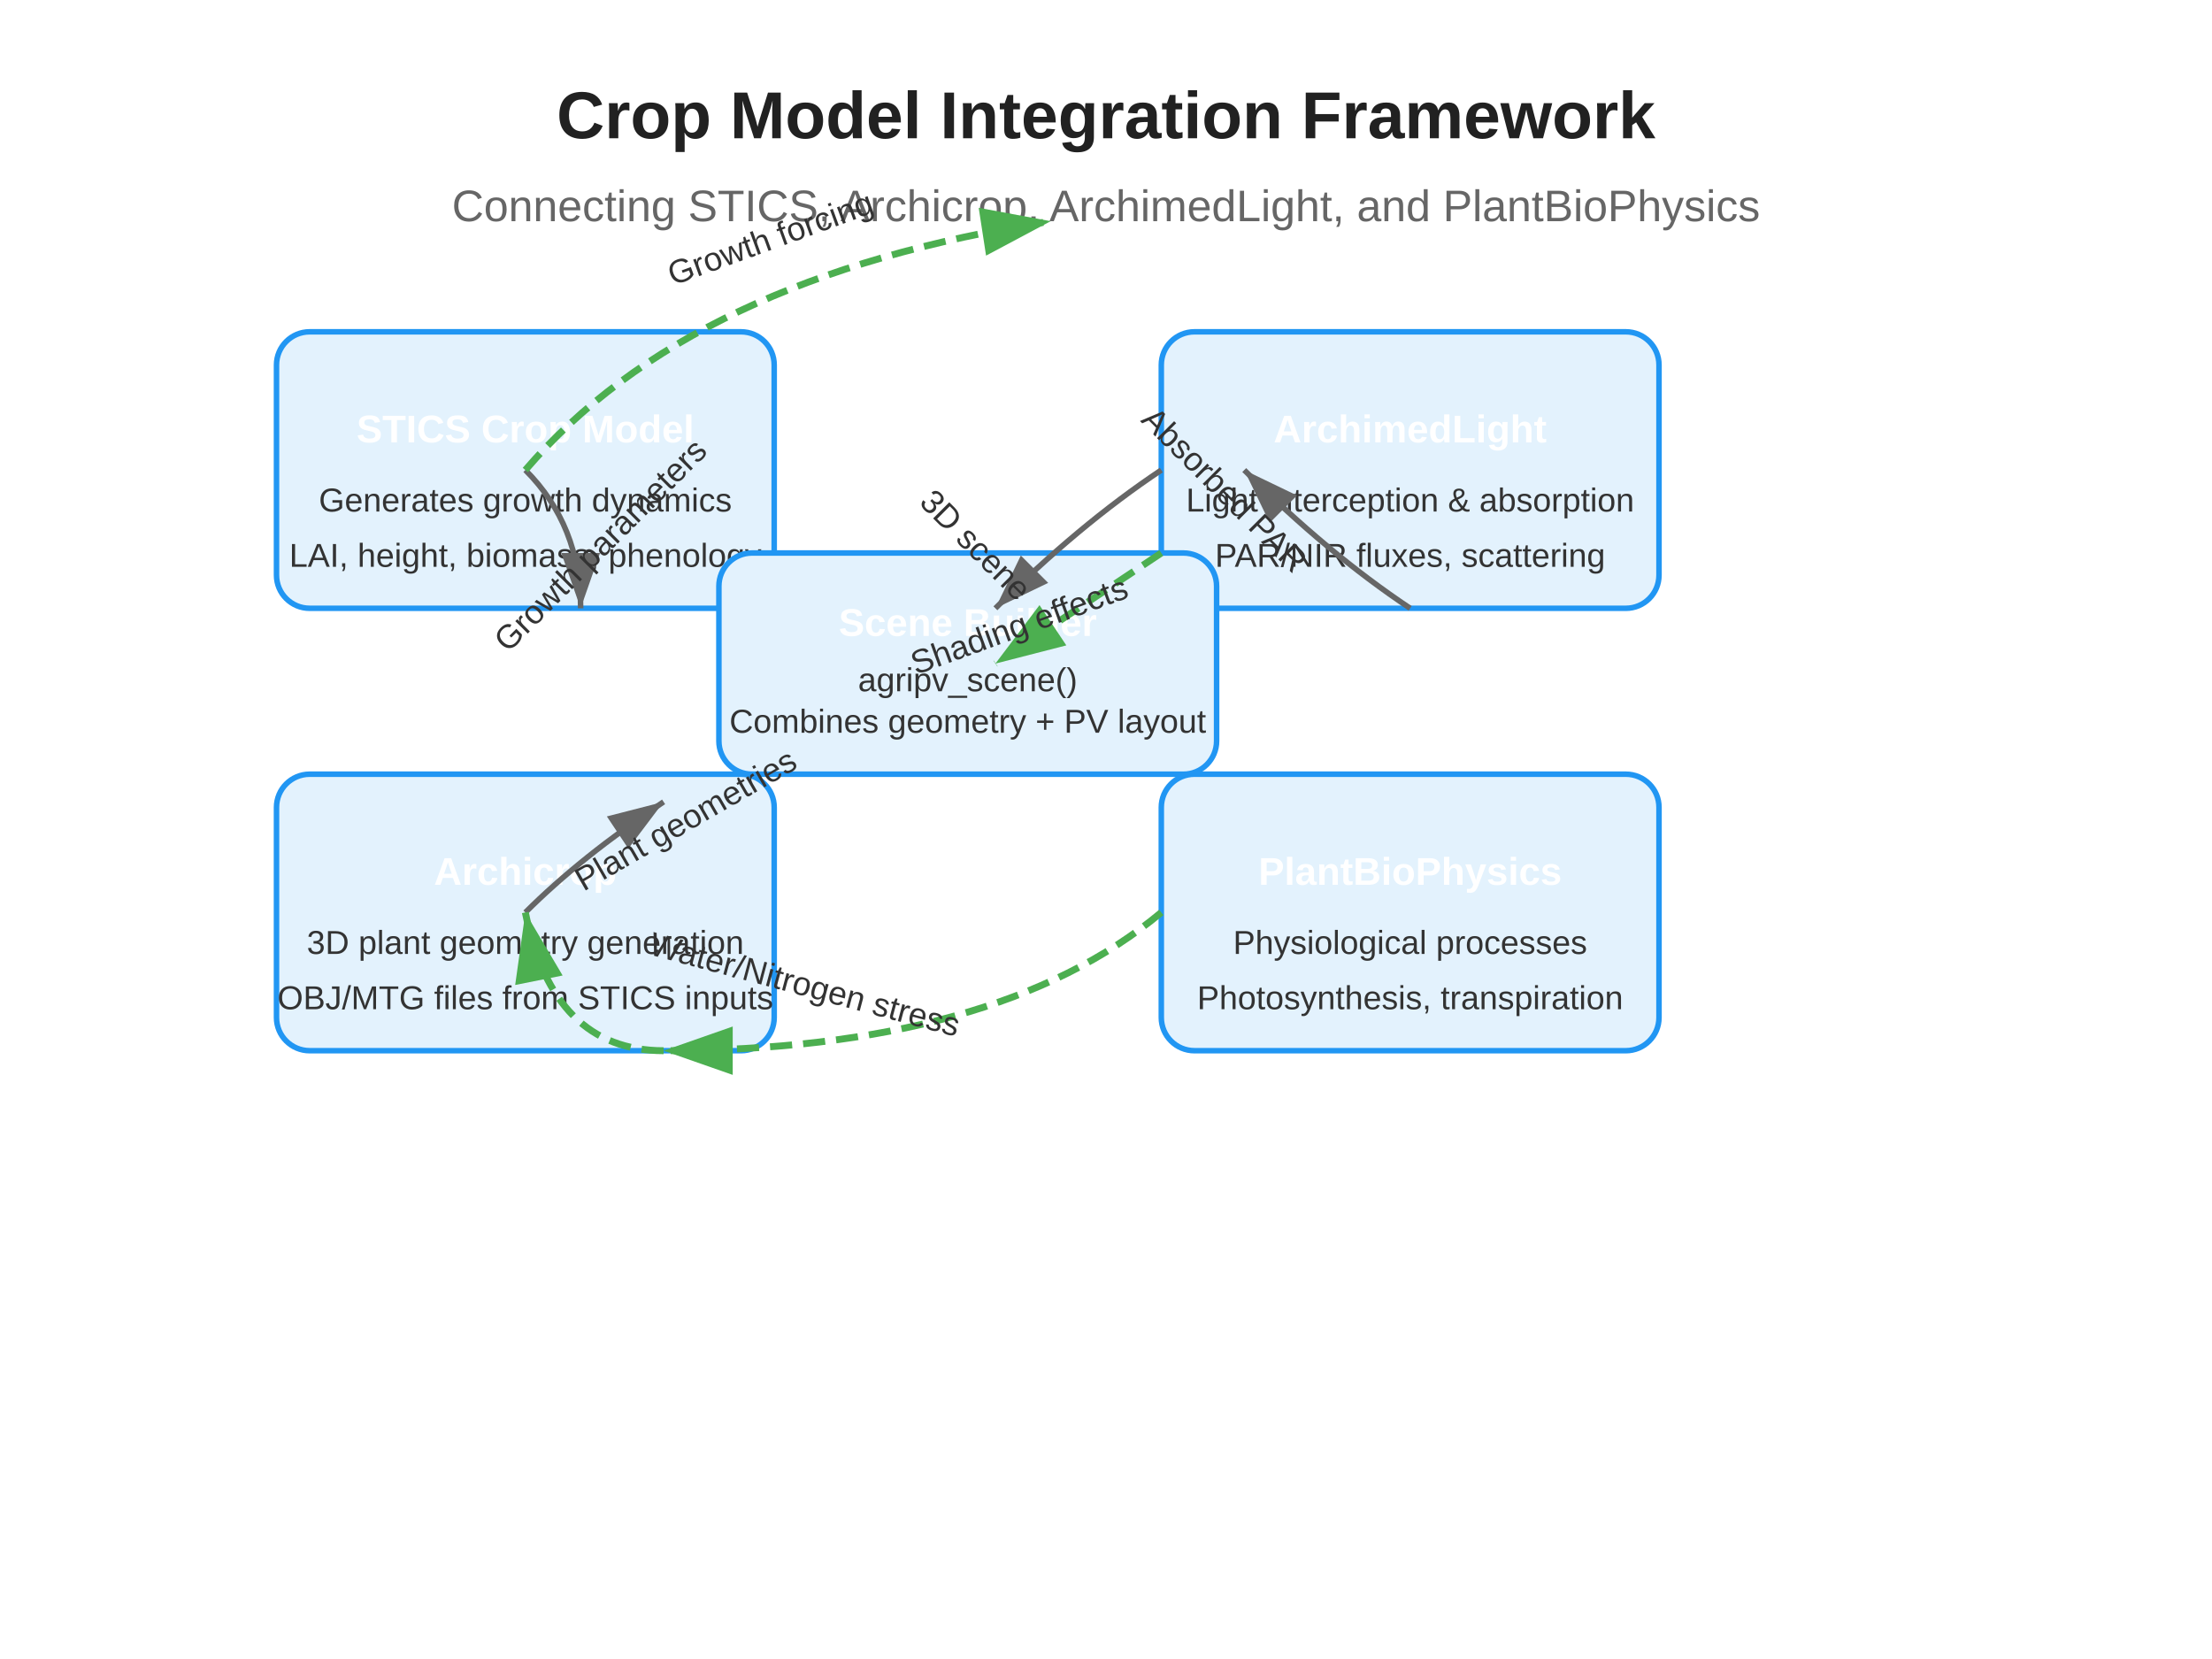
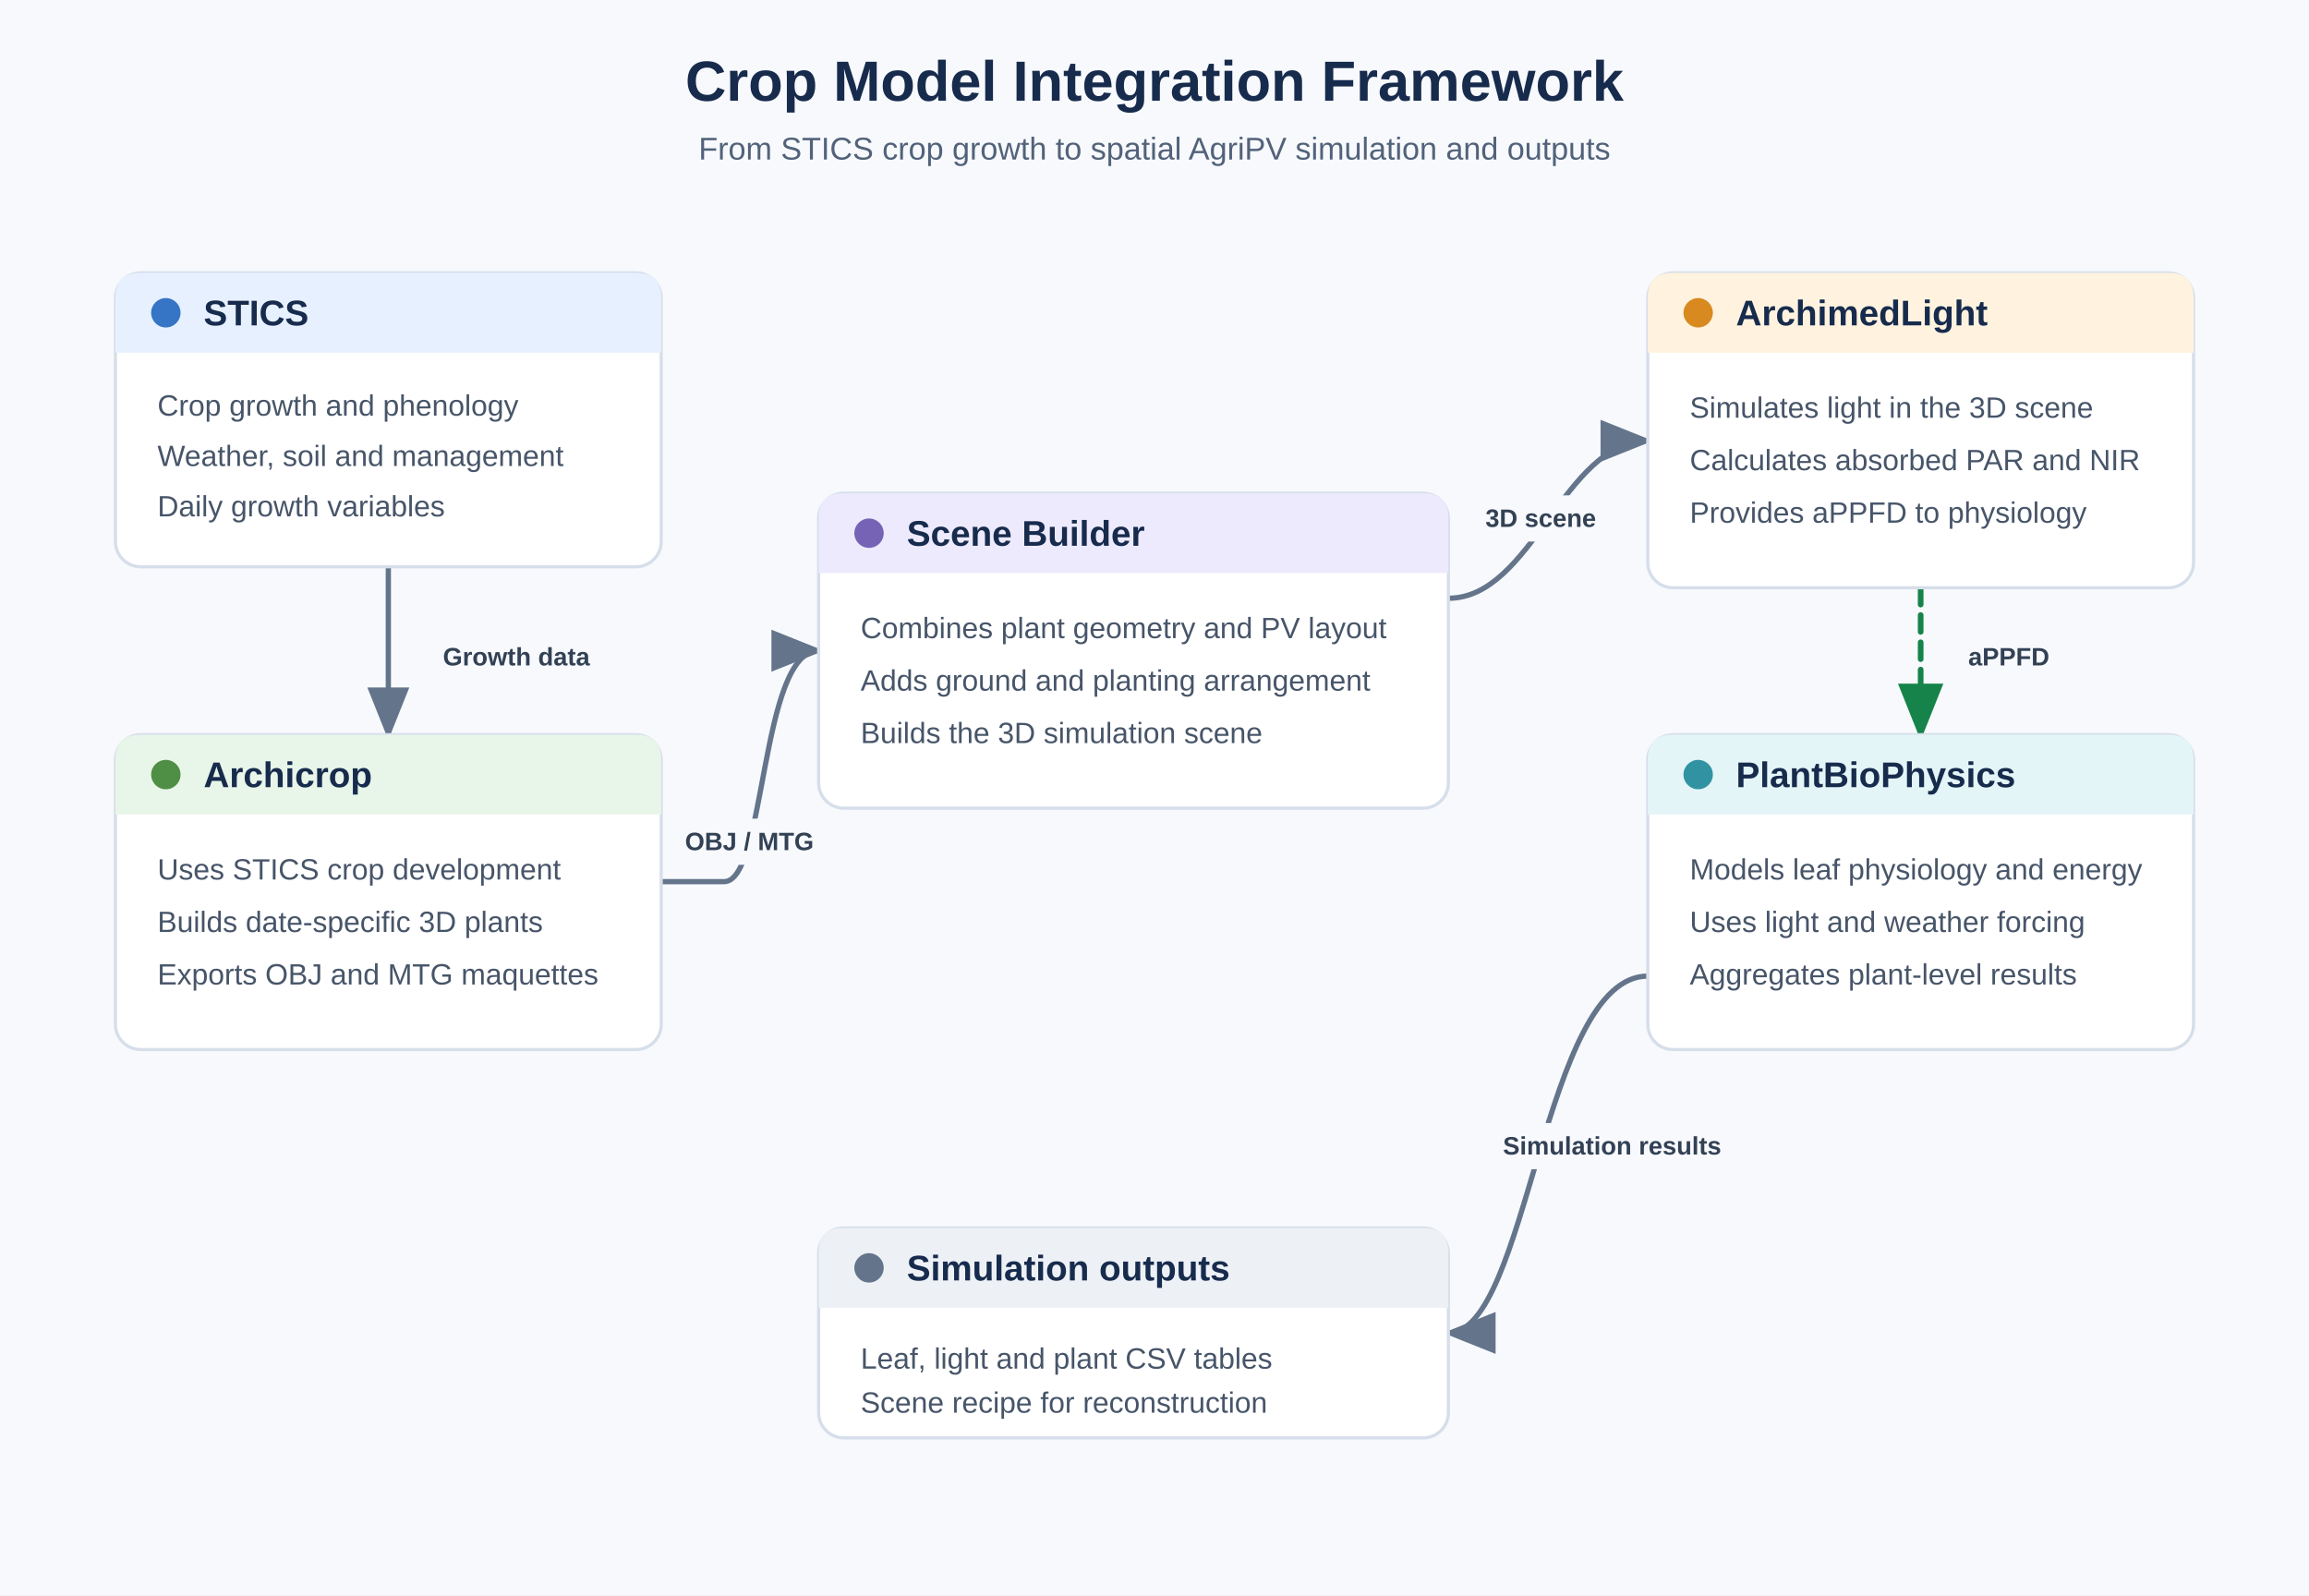
- <svg xmlns="http://www.w3.org/2000/svg" width="800" height="600">
+ <svg xmlns="http://www.w3.org/2000/svg" width="1100" height="760" viewBox="0 0 1100 760" role="img" aria-labelledby="title description">
  <defs>
-     <style type="text/css">
-       .module {
-         fill: #E3F2FD;
-         stroke: #2196F3;
-         stroke-width: 2;
-         rx: 12;
-         ry: 12;
-       }
-       .module-dark {
-         fill: #1565C0;
-         stroke: #42A5F5;
-         stroke-width: 2;
-         rx: 12;
-         ry: 12;
-       }
-       .module-light-text {
-         fill: #FFFFFF;
-         font-family: 'Helvetica Neue', Arial, sans-serif;
-         font-size: 14px;
-         font-weight: 600;
-         text-anchor: middle;
-       }
-       .module-dark-text {
-         fill: #FFFFFF;
-         font-family: 'Helvetica Neue', Arial, sans-serif;
-         font-size: 14px;
-         font-weight: 600;
-         text-anchor: middle;
-       }
-       .connection {
-         fill: none;
-         stroke: #666666;
-         stroke-width: 2;
-         marker-end: url(#arrowhead);
-       }
-       .connection-dark {
-         fill: none;
-         stroke: #90CAF9;
-         stroke-width: 2;
-         marker-end: url(#arrowhead-dark);
-       }
-       .data-flow {
-         fill: none;
-         stroke: #4CAF50;
-         stroke-width: 2.5;
-         stroke-dasharray: 8, 4;
-         marker-end: url(#arrowhead-green);
-       }
-       .data-flow-dark {
-         fill: none;
-         stroke: #81C784;
-         stroke-width: 2.5;
-         stroke-dasharray: 8, 4;
-         marker-end: url(#arrowhead-green-dark);
-       }
-       .label {
-         fill: #333333;
-         font-family: 'Helvetica Neue', Arial, sans-serif;
-         font-size: 12px;
-         text-anchor: middle;
-       }
-       .label-dark {
-         fill: #FFFFFF;
-         font-family: 'Helvetica Neue', Arial, sans-serif;
-         font-size: 12px;
-         text-anchor: middle;
-       }
-       .title {
-         fill: #212121;
-         font-family: 'Helvetica Neue', Arial, sans-serif;
-         font-size: 24px;
-         font-weight: bold;
-         text-anchor: middle;
-       }
-       .title-dark {
-         fill: #FFFFFF;
-         font-family: 'Helvetica Neue', Arial, sans-serif;
-         font-size: 24px;
-         font-weight: bold;
-         text-anchor: middle;
-       }
-       .subtitle {
-         fill: #666666;
-         font-family: 'Helvetica Neue', Arial, sans-serif;
-         font-size: 16px;
-         text-anchor: middle;
-       }
-       .subtitle-dark {
-         fill: #BDBDBD;
-         font-family: 'Helvetica Neue', Arial, sans-serif;
-         font-size: 16px;
-         text-anchor: middle;
-       }
+     <style>
+       text { font-family: Arial, Helvetica, sans-serif; }
+       .title { fill: #172b4d; font-size: 27px; font-weight: 700; text-anchor: middle; }
+       .subtitle { fill: #52627a; font-size: 15px; text-anchor: middle; }
+       .card { fill: #ffffff; stroke: #d6deea; stroke-width: 1.5; }
+       .head { font-size: 17px; font-weight: 700; fill: #172b4d; }
+       .body { font-size: 14px; fill: #475569; }
+       .flow { fill: none; stroke: #64748b; stroke-width: 2.5; stroke-linecap: round; stroke-linejoin: round; marker-end: url(#arrow); }
+       .data { fill: none; stroke: #16834a; stroke-width: 2.7; stroke-dasharray: 8 5; stroke-linecap: round; marker-end: url(#arrow-data); }
+       .flow-label { fill: #334155; font-size: 12px; font-weight: 600; text-anchor: middle; }
    </style>
-     <marker id="arrowhead" markerWidth="10" markerHeight="7" refX="10" refY="3.5" orient="auto">
-       <polygon points="0 0, 10 3.5, 0 7" fill="#666666" />
+     <marker id="arrow" markerWidth="10" markerHeight="8" refX="9" refY="4" orient="auto">
+       <path d="M0,0 L10,4 L0,8 Z" fill="#64748b" />
    </marker>
-     <marker id="arrowhead-dark" markerWidth="10" markerHeight="7" refX="10" refY="3.5" orient="auto">
-       <polygon points="0 0, 10 3.5, 0 7" fill="#90CAF9" />
-     </marker>
-     <marker id="arrowhead-green" markerWidth="10" markerHeight="7" refX="10" refY="3.5" orient="auto">
-       <polygon points="0 0, 10 3.5, 0 7" fill="#4CAF50" />
-     </marker>
-     <marker id="arrowhead-green-dark" markerWidth="10" markerHeight="7" refX="10" refY="3.5" orient="auto">
-       <polygon points="0 0, 10 3.5, 0 7" fill="#81C784" />
+     <marker id="arrow-data" markerWidth="10" markerHeight="8" refX="9" refY="4" orient="auto">
+       <path d="M0,0 L10,4 L0,8 Z" fill="#16834a" />
    </marker>
  </defs>
-   <rect width="800" height="600" fill="#FFFFFF" />
-   <text x="400" y="50" class="title">Crop Model Integration Framework</text>
-   <text x="400" y="80" class="subtitle">Connecting STICS, Archicrop, ArchimedLight, and PlantBioPhysics</text>
-   <g transform="translate(100, 120)">
-     <rect width="180" height="100" class="module" />
-     <text x="90" y="40" class="module-light-text">STICS Crop Model</text>
-     <text x="90" y="65" class="label">Generates growth dynamics</text>
-     <text x="90" y="85" class="label">LAI, height, biomass, phenology</text>
+   <rect width="1100" height="760" fill="#f7f9fc" />
+   <text x="550" y="48" class="title">Crop Model Integration Framework</text>
+   <text x="550" y="76" class="subtitle">From STICS crop growth to spatial AgriPV simulation and outputs</text>
+   <path d="M185 270 V350" class="flow" />
+   <path d="M315 420 H345 C365 420 362 310 390 310" class="flow" />
+   <path d="M690 285 C730 285 745 210 785 210" class="flow" />
+   <path d="M915 280 V350" class="data" />
+   <path d="M785 465 C735 465 728 635 690 635" class="flow" />
+   <g transform="translate(55 130)">
+     <rect width="260" height="140" rx="12" class="card" />
+     <path d="M12 0 H248 Q260 0 260 12 V38 H0 V12 Q0 0 12 0" fill="#e6f0ff" />
+     <circle cx="24" cy="19" r="7" fill="#3674c5" />
+     <text x="42" y="25" class="head">STICS</text>
+     <text x="20" y="68" class="body">Crop growth and phenology</text>
+     <text x="20" y="92" class="body">Weather, soil and management</text>
+     <text x="20" y="116" class="body">Daily growth variables</text>
  </g>
-   <g transform="translate(100, 280)">
-     <rect width="180" height="100" class="module" />
-     <text x="90" y="40" class="module-light-text">Archicrop</text>
-     <text x="90" y="65" class="label">3D plant geometry generation</text>
-     <text x="90" y="85" class="label">OBJ/MTG files from STICS inputs</text>
+   <g transform="translate(55 350)">
+     <rect width="260" height="150" rx="12" class="card" />
+     <path d="M12 0 H248 Q260 0 260 12 V38 H0 V12 Q0 0 12 0" fill="#e8f5e9" />
+     <circle cx="24" cy="19" r="7" fill="#4f8e45" />
+     <text x="42" y="25" class="head">Archicrop</text>
+     <text x="20" y="69" class="body">Uses STICS crop development</text>
+     <text x="20" y="94" class="body">Builds date-specific 3D plants</text>
+     <text x="20" y="119" class="body">Exports OBJ and MTG maquettes</text>
  </g>
-   <g transform="translate(420, 120)">
-     <rect width="180" height="100" class="module" />
-     <text x="90" y="40" class="module-light-text">ArchimedLight</text>
-     <text x="90" y="65" class="label">Light interception &amp; absorption</text>
-     <text x="90" y="85" class="label">PAR/NIR fluxes, scattering</text>
+   <g transform="translate(390 235)">
+     <rect width="300" height="150" rx="12" class="card" />
+     <path d="M12 0 H288 Q300 0 300 12 V38 H0 V12 Q0 0 12 0" fill="#eeeafd" />
+     <circle cx="24" cy="19" r="7" fill="#7663b5" />
+     <text x="42" y="25" class="head">Scene Builder</text>
+     <text x="20" y="69" class="body">Combines plant geometry and PV layout</text>
+     <text x="20" y="94" class="body">Adds ground and planting arrangement</text>
+     <text x="20" y="119" class="body">Builds the 3D simulation scene</text>
  </g>
-   <g transform="translate(420, 280)">
-     <rect width="180" height="100" class="module" />
-     <text x="90" y="40" class="module-light-text">PlantBioPhysics</text>
-     <text x="90" y="65" class="label">Physiological processes</text>
-     <text x="90" y="85" class="label">Photosynthesis, transpiration</text>
+   <g transform="translate(785 130)">
+     <rect width="260" height="150" rx="12" class="card" />
+     <path d="M12 0 H248 Q260 0 260 12 V38 H0 V12 Q0 0 12 0" fill="#fff3df" />
+     <circle cx="24" cy="19" r="7" fill="#d88a20" />
+     <text x="42" y="25" class="head">ArchimedLight</text>
+     <text x="20" y="69" class="body">Simulates light in the 3D scene</text>
+     <text x="20" y="94" class="body">Calculates absorbed PAR and NIR</text>
+     <text x="20" y="119" class="body">Provides aPPFD to physiology</text>
  </g>
-   <g transform="translate(260, 200)">
-     <rect width="180" height="80" class="module" />
-     <text x="90" y="30" class="module-light-text">Scene Builder</text>
-     <text x="90" y="50" class="label">agripv_scene()</text>
-     <text x="90" y="65" class="label">Combines geometry + PV layout</text>
+   <g transform="translate(785 350)">
+     <rect width="260" height="150" rx="12" class="card" />
+     <path d="M12 0 H248 Q260 0 260 12 V38 H0 V12 Q0 0 12 0" fill="#e4f5f7" />
+     <circle cx="24" cy="19" r="7" fill="#3193a1" />
+     <text x="42" y="25" class="head">PlantBioPhysics</text>
+     <text x="20" y="69" class="body">Models leaf physiology and energy</text>
+     <text x="20" y="94" class="body">Uses light and weather forcing</text>
+     <text x="20" y="119" class="body">Aggregates plant-level results</text>
  </g>
-   <path d="M 190 170 Q 210 190 210 220" class="connection" />
-   <text x="220" y="200" class="label" transform="rotate(-45 220,200)">Growth parameters</text>
-   <path d="M 190 330 Q 210 310 240 290" class="connection" />
-   <text x="250" y="300" class="label" transform="rotate(-30 250,300)">Plant geometries</text>
-   <path d="M 420 170 Q 390 190 360 220" class="connection" />
-   <text x="350" y="200" class="label" transform="rotate(45 350,200)">3D scene</text>
-   <path d="M 510 220 Q 480 200 450 170" class="connection" />
-   <text x="440" y="180" class="label" transform="rotate(45 440,180)">Absorbed PAR</text>
-   <path d="M 190 170 Q 250 100 380 80" class="data-flow" />
-   <text x="280" y="90" class="label" transform="rotate(-20 280,90)">Growth forcing</text>
-   <path d="M 420 330 Q 360 380 240 380" class="data-flow" />
-   <path d="M 240 380 Q 200 380 190 330" class="data-flow" />
-   <text x="290" y="360" class="label" transform="rotate(15 290,360)">Water/Nitrogen stress</text>
-   <path d="M 420 200 Q 390 220 360 240" class="data-flow" />
-   <text x="370" y="230" class="label" transform="rotate(-20 370,230)">Shading effects</text>
+   <g transform="translate(390 585)">
+     <rect width="300" height="100" rx="12" class="card" />
+     <path d="M12 0 H288 Q300 0 300 12 V38 H0 V12 Q0 0 12 0" fill="#edf1f6" />
+     <circle cx="24" cy="19" r="7" fill="#64748b" />
+     <text x="42" y="25" class="head">Simulation outputs</text>
+     <text x="20" y="67" class="body">Leaf, light and plant CSV tables</text>
+     <text x="20" y="88" class="body">Scene recipe for reconstruction</text>
+   </g>
+   <g>
+     <rect x="201" y="302" width="90" height="22" rx="11" fill="#f7f9fc" />
+     <text x="246" y="317" class="flow-label">Growth data</text>
+     <rect x="318" y="390" width="78" height="22" rx="11" fill="#f7f9fc" />
+     <text x="357" y="405" class="flow-label">OBJ / MTG</text>
+     <rect x="695" y="236" width="78" height="22" rx="11" fill="#f7f9fc" />
+     <text x="734" y="251" class="flow-label">3D scene</text>
+     <rect x="924" y="302" width="66" height="22" rx="11" fill="#f7f9fc" />
+     <text x="957" y="317" class="flow-label" fill="#16834a">aPPFD</text>
+     <rect x="708" y="535" width="120" height="22" rx="11" fill="#f7f9fc" />
+     <text x="768" y="550" class="flow-label">Simulation results</text>
+   </g>
</svg>
